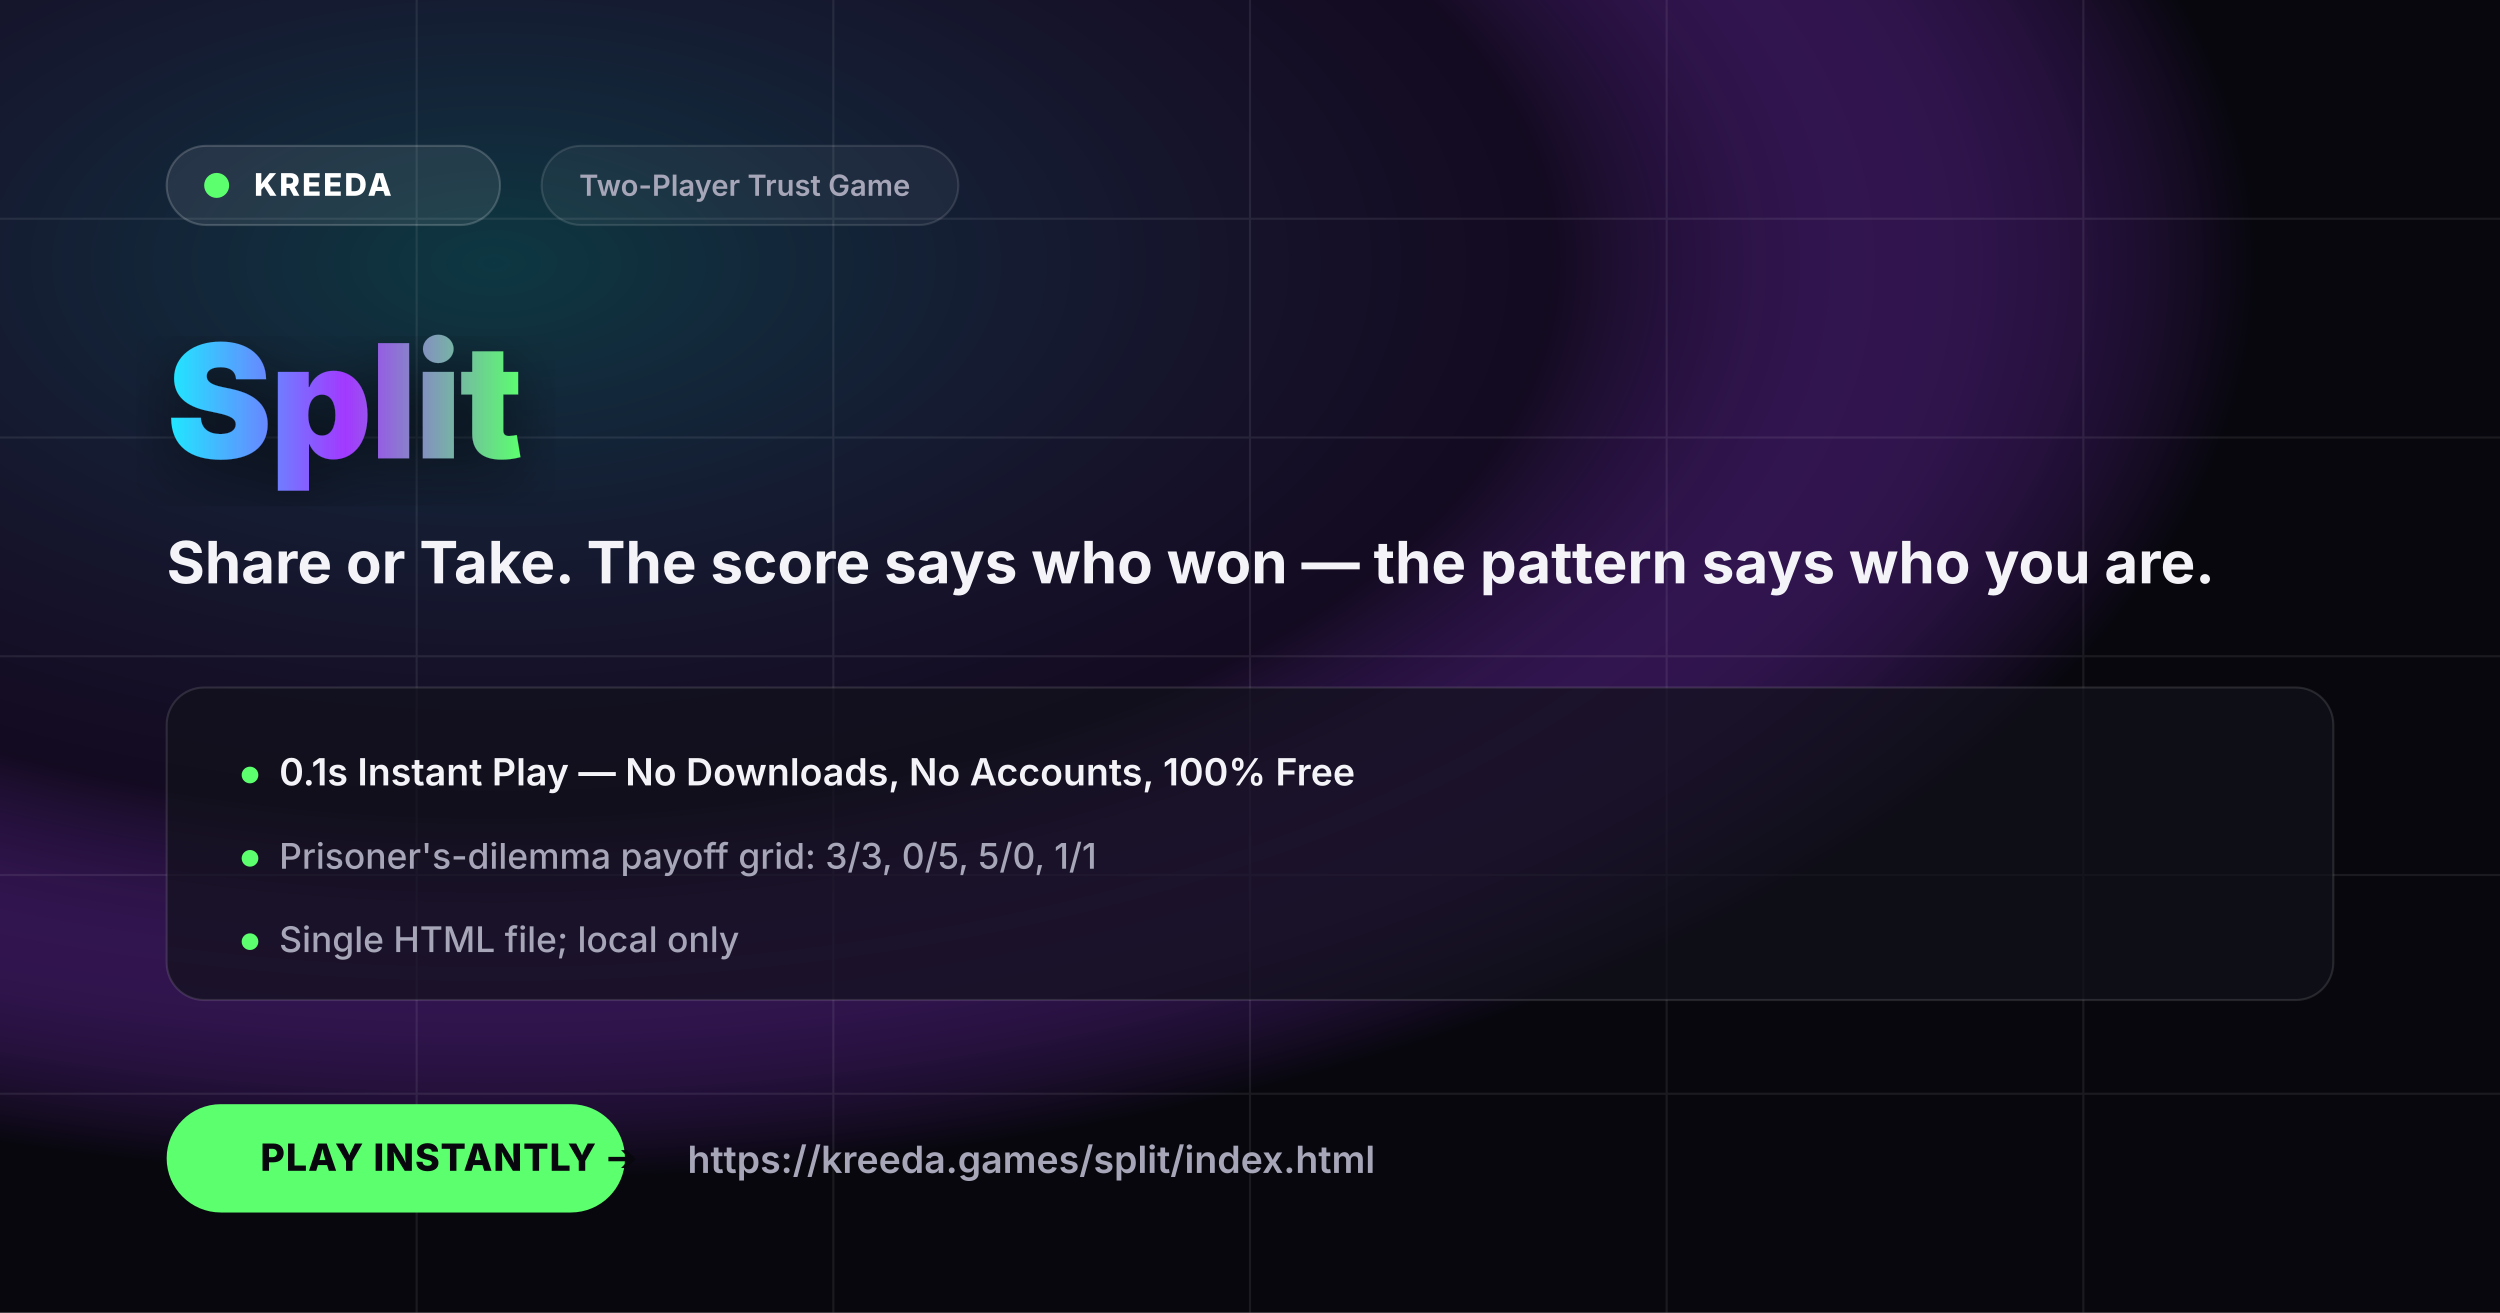
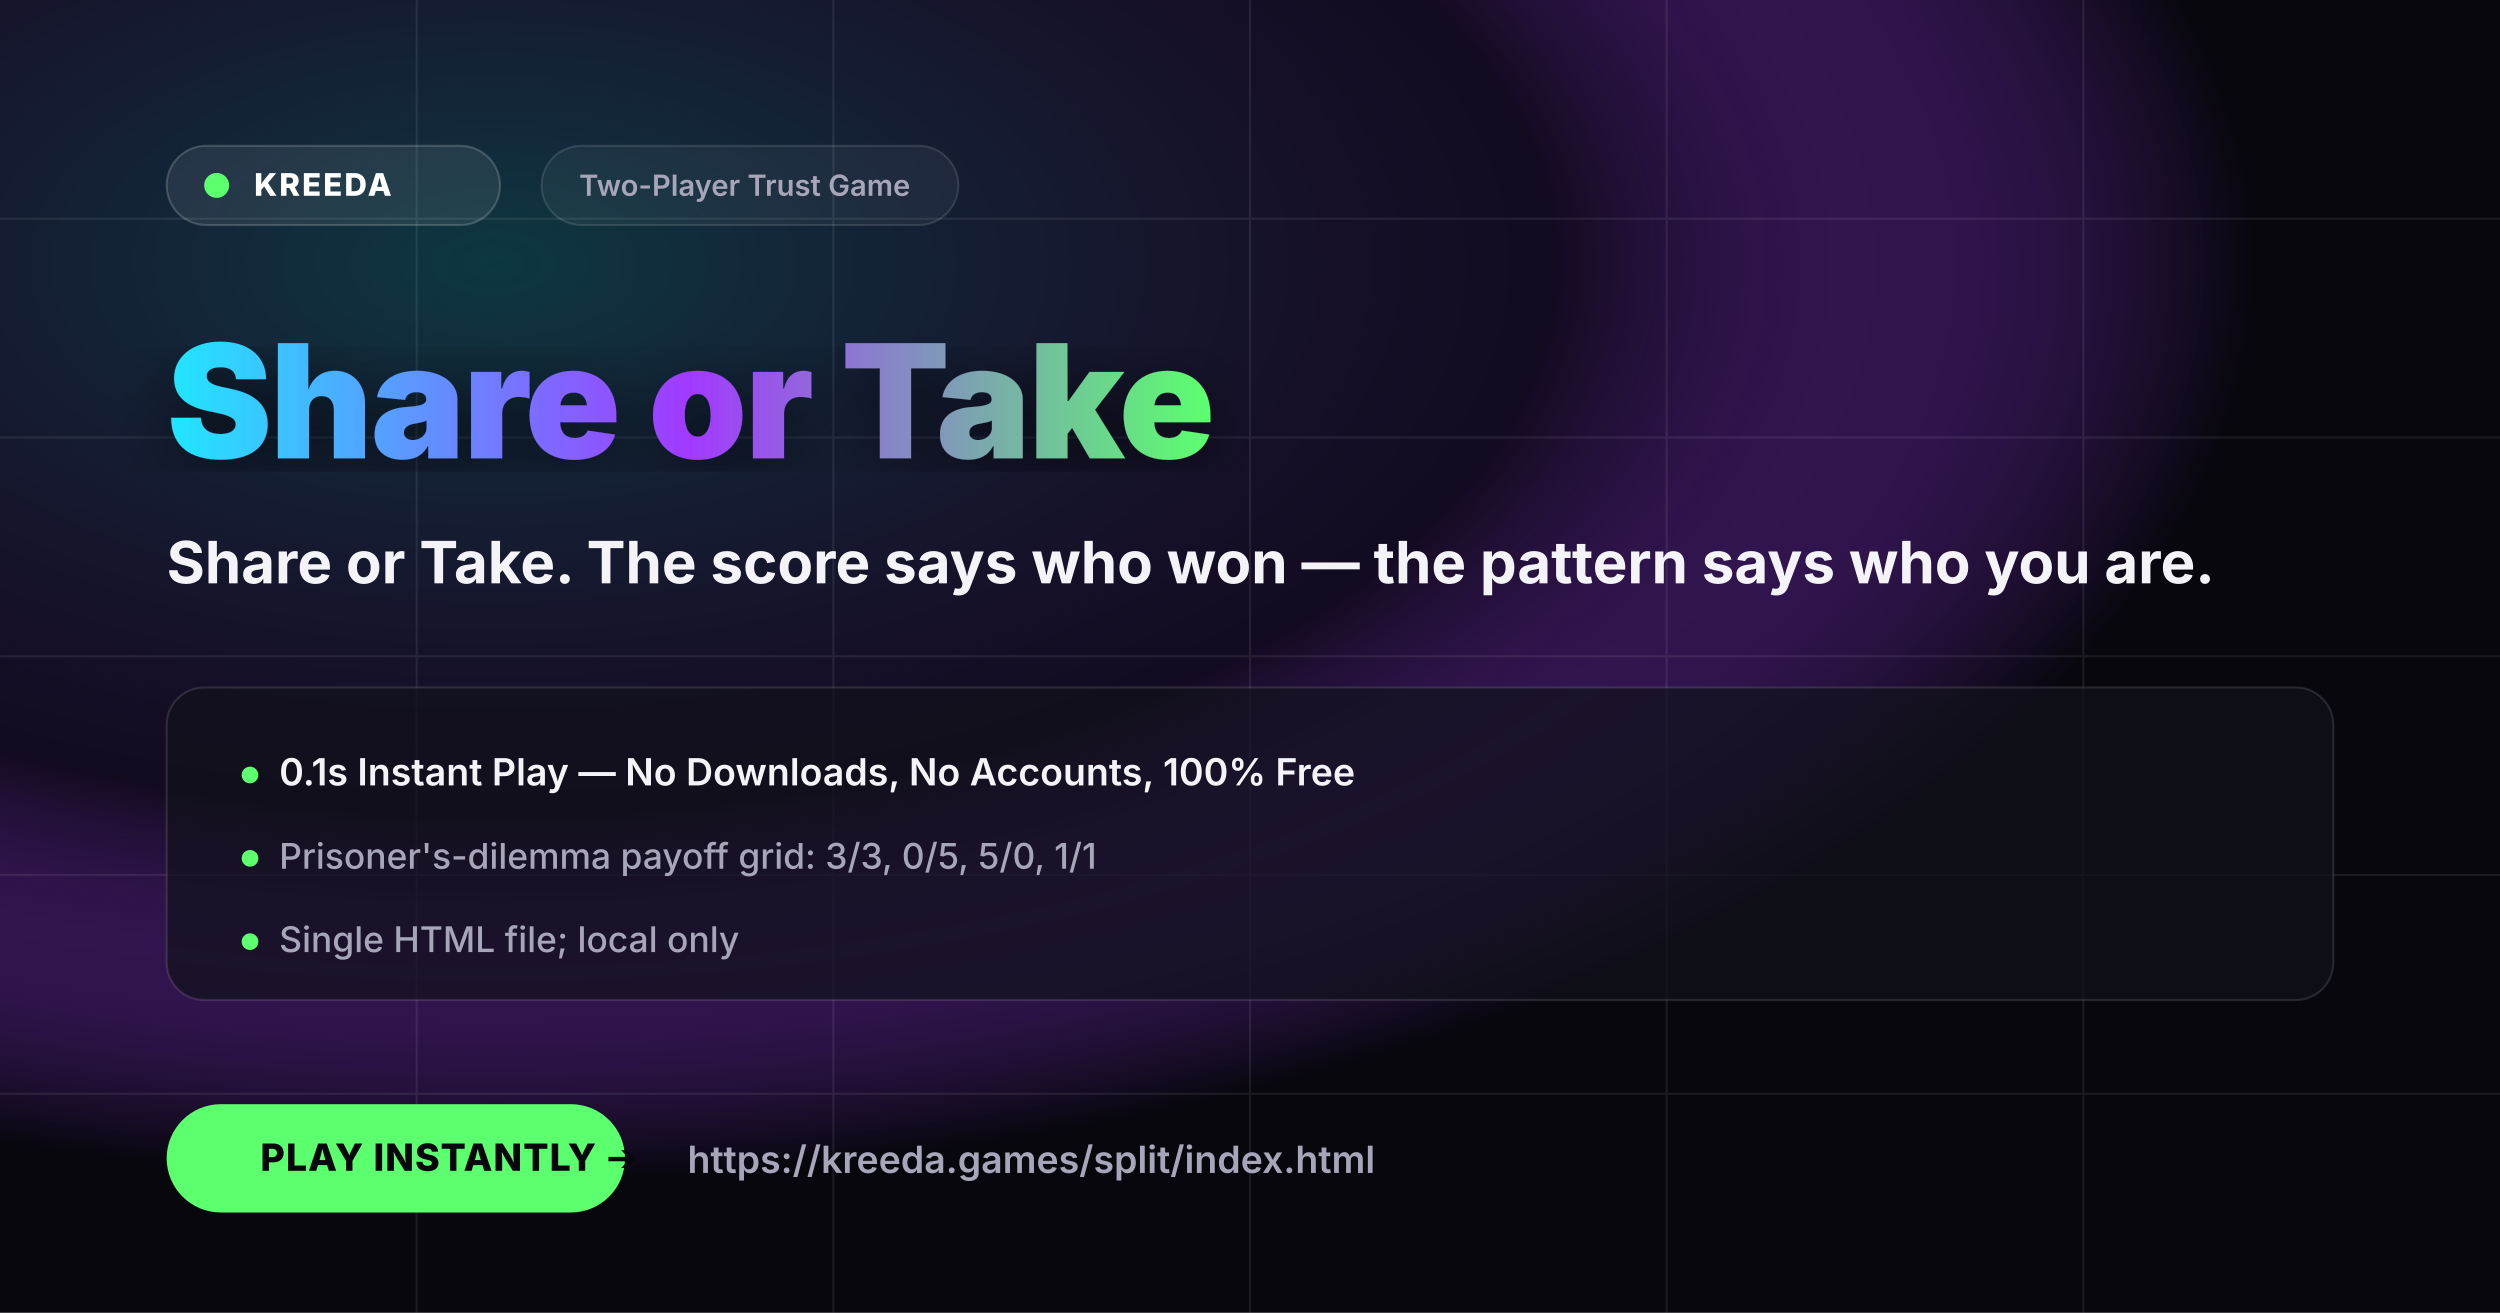
<svg xmlns="http://www.w3.org/2000/svg" viewBox="0 0 1200 630" width="1200" height="630">
  <defs>
    <radialGradient id="bgGlow" cx="20%" cy="20%" r="70%">
      <stop offset="0%" stop-color="#21e6ff" stop-opacity="0.22" />
      <stop offset="60%" stop-color="#a239ff" stop-opacity="0.08" />
      <stop offset="100%" stop-color="#07070d" stop-opacity="1" />
    </radialGradient>
    <linearGradient id="textGrad" x1="0%" y1="0%" x2="100%" y2="0%">
      <stop offset="0%" stop-color="#21e6ff" />
      <stop offset="50%" stop-color="#a239ff" />
      <stop offset="100%" stop-color="#5CFF6E" />
    </linearGradient>
    <filter id="shadow" x="-10%" y="-10%" width="120%" height="120%">
      <feDropShadow dx="0" dy="8" stdDeviation="16" flood-color="#000000" flood-opacity="0.6" />
    </filter>
  </defs>
  <rect width="1200" height="630" fill="#07070d" />
  <rect width="1200" height="630" fill="url(#bgGlow)" />
  <g opacity="0.08" stroke="#ffffff" stroke-width="1">
    <line x1="0" y1="105" x2="1200" y2="105" />
    <line x1="0" y1="210" x2="1200" y2="210" />
    <line x1="0" y1="315" x2="1200" y2="315" />
    <line x1="0" y1="420" x2="1200" y2="420" />
    <line x1="0" y1="525" x2="1200" y2="525" />
    <line x1="200" y1="0" x2="200" y2="630" />
    <line x1="400" y1="0" x2="400" y2="630" />
    <line x1="600" y1="0" x2="600" y2="630" />
    <line x1="800" y1="0" x2="800" y2="630" />
    <line x1="1000" y1="0" x2="1000" y2="630" />
  </g>
  <g transform="translate(80, 70)">
    <rect width="160" height="38" rx="19" fill="rgba(255,255,255,0.08)" stroke="rgba(255,255,255,0.18)" stroke-width="1" />
    <circle cx="24" cy="19" r="6" fill="#5CFF6E" />
    <text x="42" y="24" fill="#ffffff" font-family="-apple-system, system-ui, sans-serif" font-weight="800" font-size="15" letter-spacing="1">KREEDA</text>
  </g>
  <g transform="translate(260, 70)">
    <rect width="200" height="38" rx="19" fill="rgba(255,255,255,0.05)" stroke="rgba(255,255,255,0.12)" stroke-width="1" />
    <text x="18" y="24" fill="#a6a6b8" font-family="-apple-system, system-ui, sans-serif" font-weight="600" font-size="14">Two-Player Trust Game</text>
  </g>
-   <text x="80" y="220" fill="url(#textGrad)" font-family="-apple-system, system-ui, sans-serif" font-weight="900" font-size="76" letter-spacing="-1" filter="url(#shadow)">Split</text>
+   <text x="80" y="220" fill="url(#textGrad)" font-family="-apple-system, system-ui, sans-serif" font-weight="900" font-size="76" letter-spacing="-1" filter="url(#shadow)">Share or Take</text>
  <text x="80" y="280" fill="#f4f4f8" font-family="-apple-system, system-ui, sans-serif" font-weight="700" font-size="28" letter-spacing="0">Share or Take. The score says who won — the pattern says who you are.</text>
  <g transform="translate(80, 330)">
    <rect width="1040" height="150" rx="18" fill="rgba(18,18,28,0.7)" stroke="rgba(255,255,255,0.12)" stroke-width="1" />
    <g transform="translate(30, 42)">
      <circle cx="10" cy="0" r="4" fill="#5CFF6E" />
      <text x="24" y="5" fill="#f4f4f8" font-family="-apple-system, system-ui, sans-serif" font-weight="600" font-size="18">0.1s Instant Play — No Downloads, No Accounts, 100% Free</text>
    </g>
    <g transform="translate(30, 82)">
      <circle cx="10" cy="0" r="4" fill="#5CFF6E" />
      <text x="24" y="5" fill="#a6a6b8" font-family="-apple-system, system-ui, sans-serif" font-weight="500" font-size="17">Prisoner's-dilemma payoff grid: 3/3, 0/5, 5/0, 1/1</text>
    </g>
    <g transform="translate(30, 122)">
      <circle cx="10" cy="0" r="4" fill="#5CFF6E" />
      <text x="24" y="5" fill="#a6a6b8" font-family="-apple-system, system-ui, sans-serif" font-weight="500" font-size="17">Single HTML file; local only</text>
    </g>
  </g>
  <g transform="translate(80, 530)">
    <rect width="220" height="52" rx="26" fill="#5CFF6E" />
    <text x="45" y="32" fill="#07070d" font-family="-apple-system, system-ui, sans-serif" font-weight="800" font-size="18" letter-spacing="0.5">PLAY INSTANTLY ➔</text>
  </g>
  <text x="330" y="563" fill="#a6a6b8" font-family="-apple-system, system-ui, sans-serif" font-weight="600" font-size="18">https://kreeda.games/split/index.html</text>
</svg>
